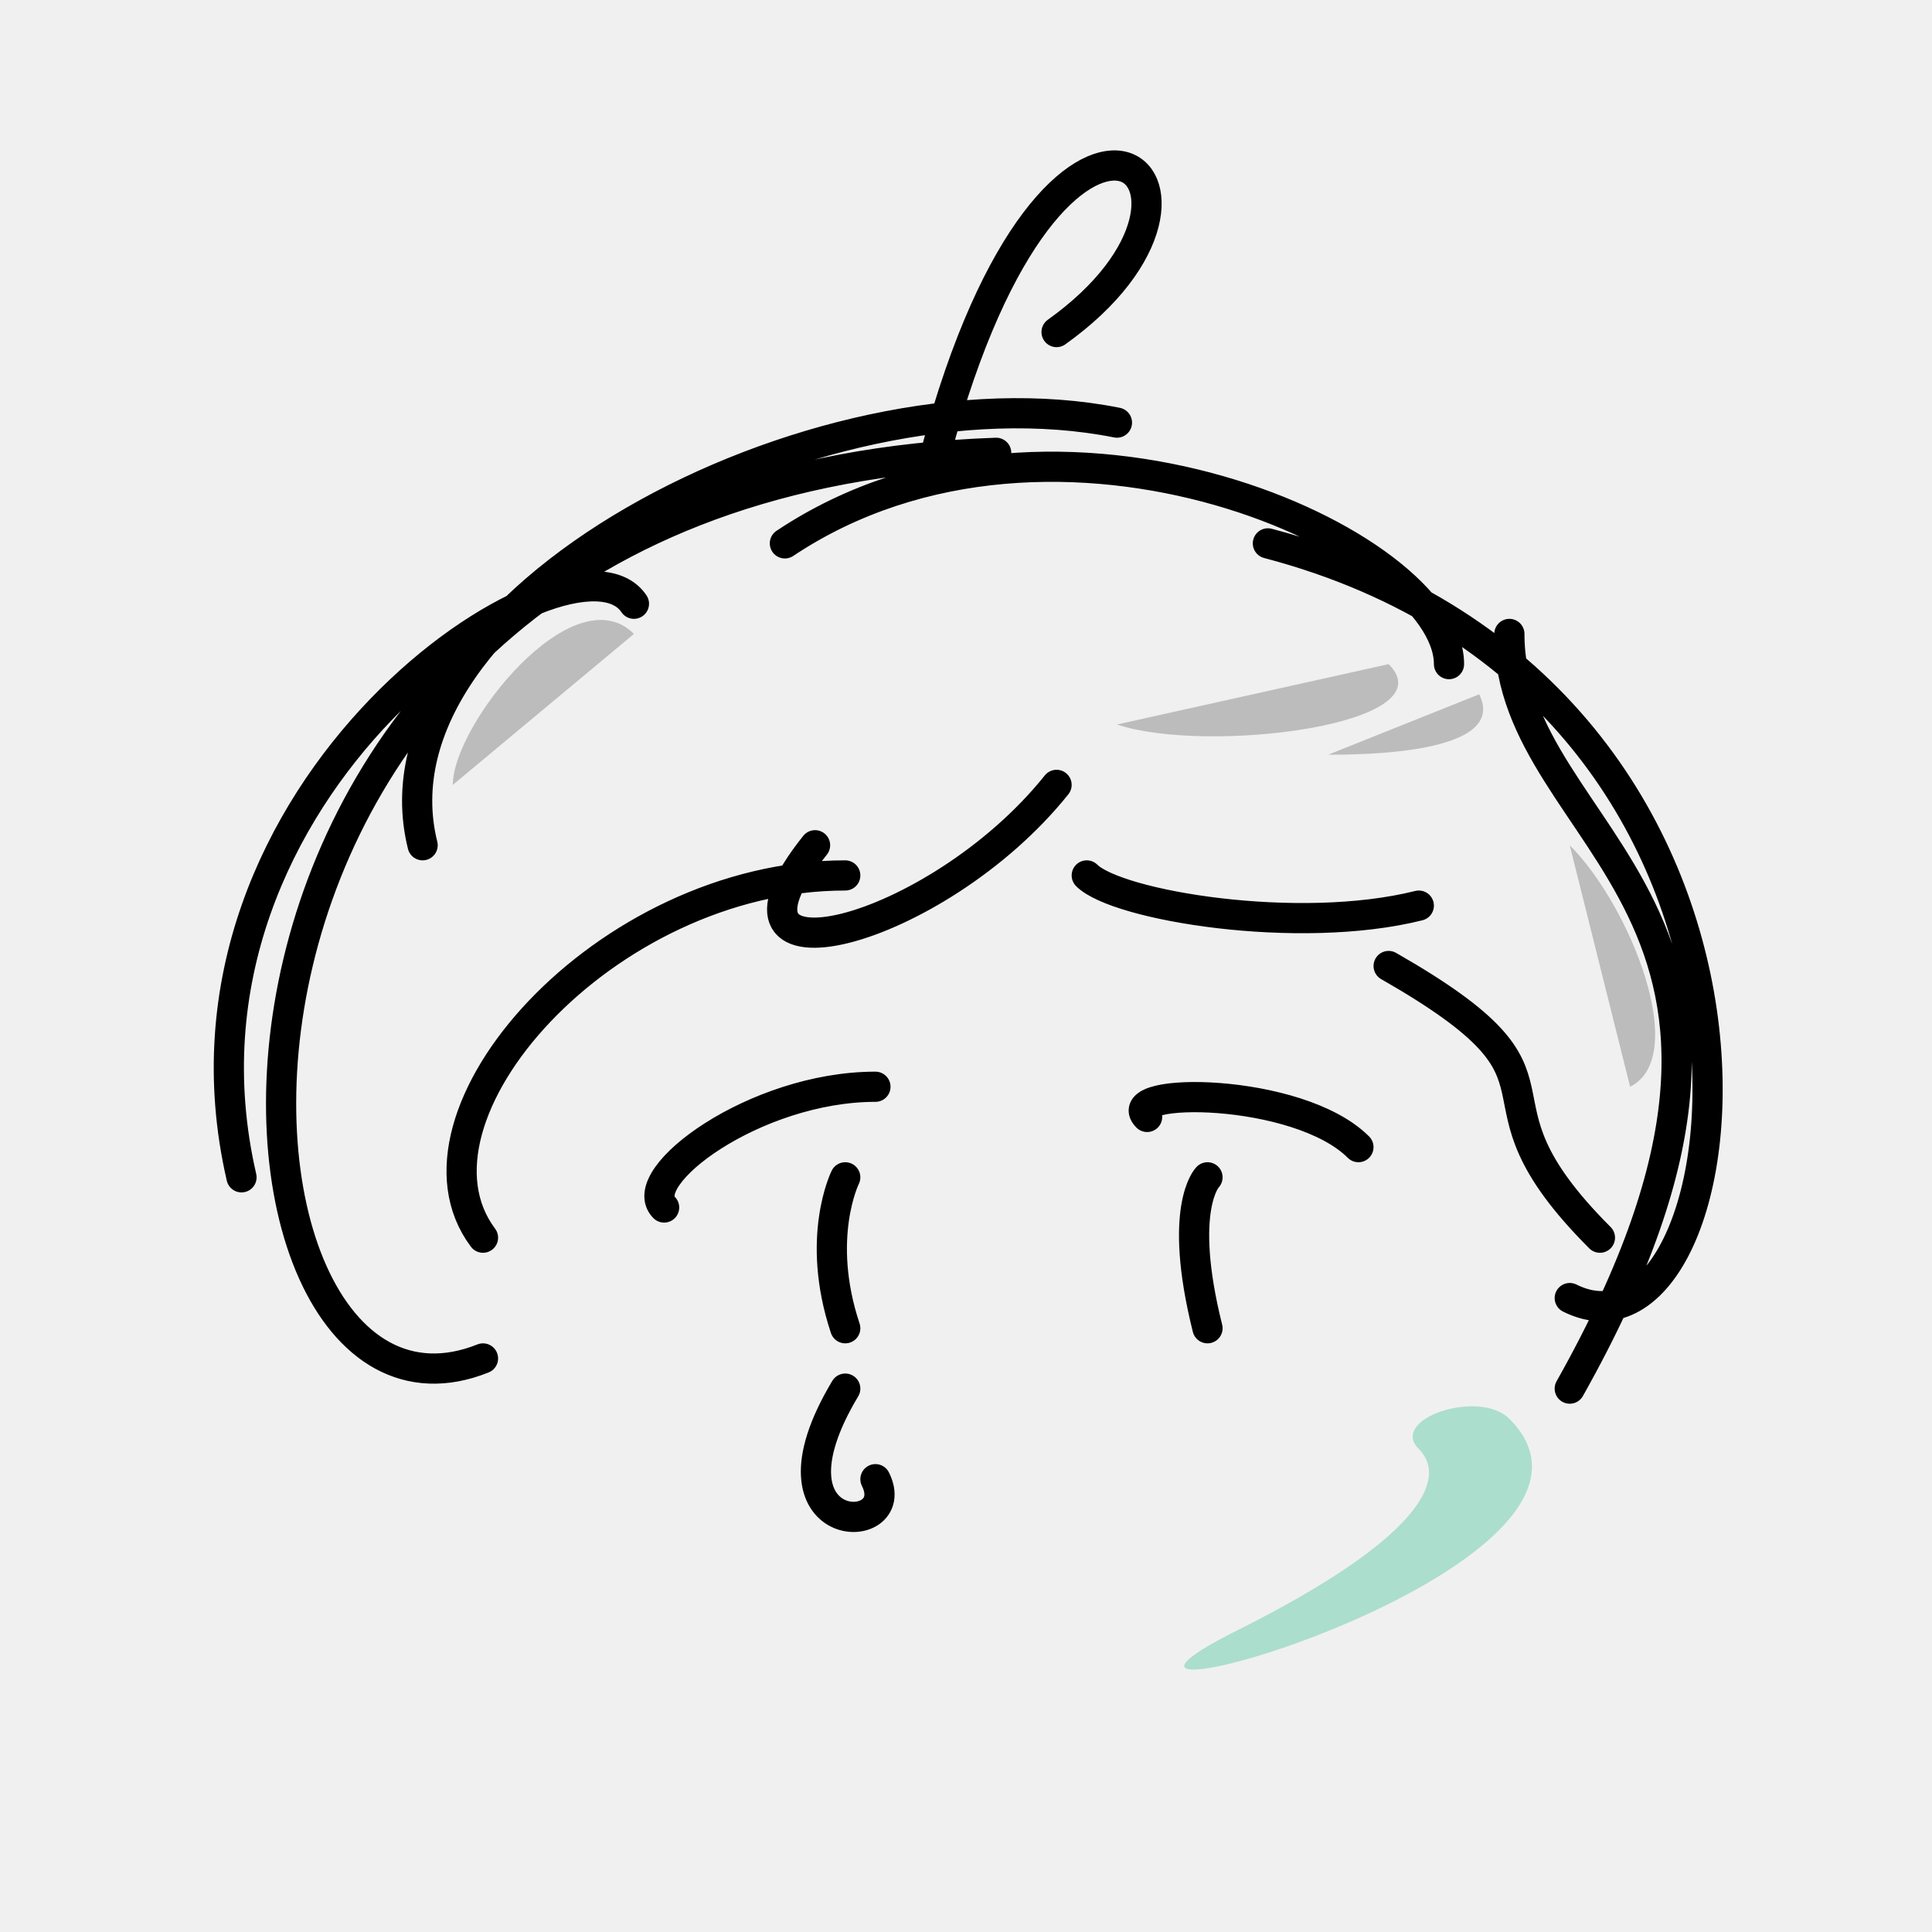
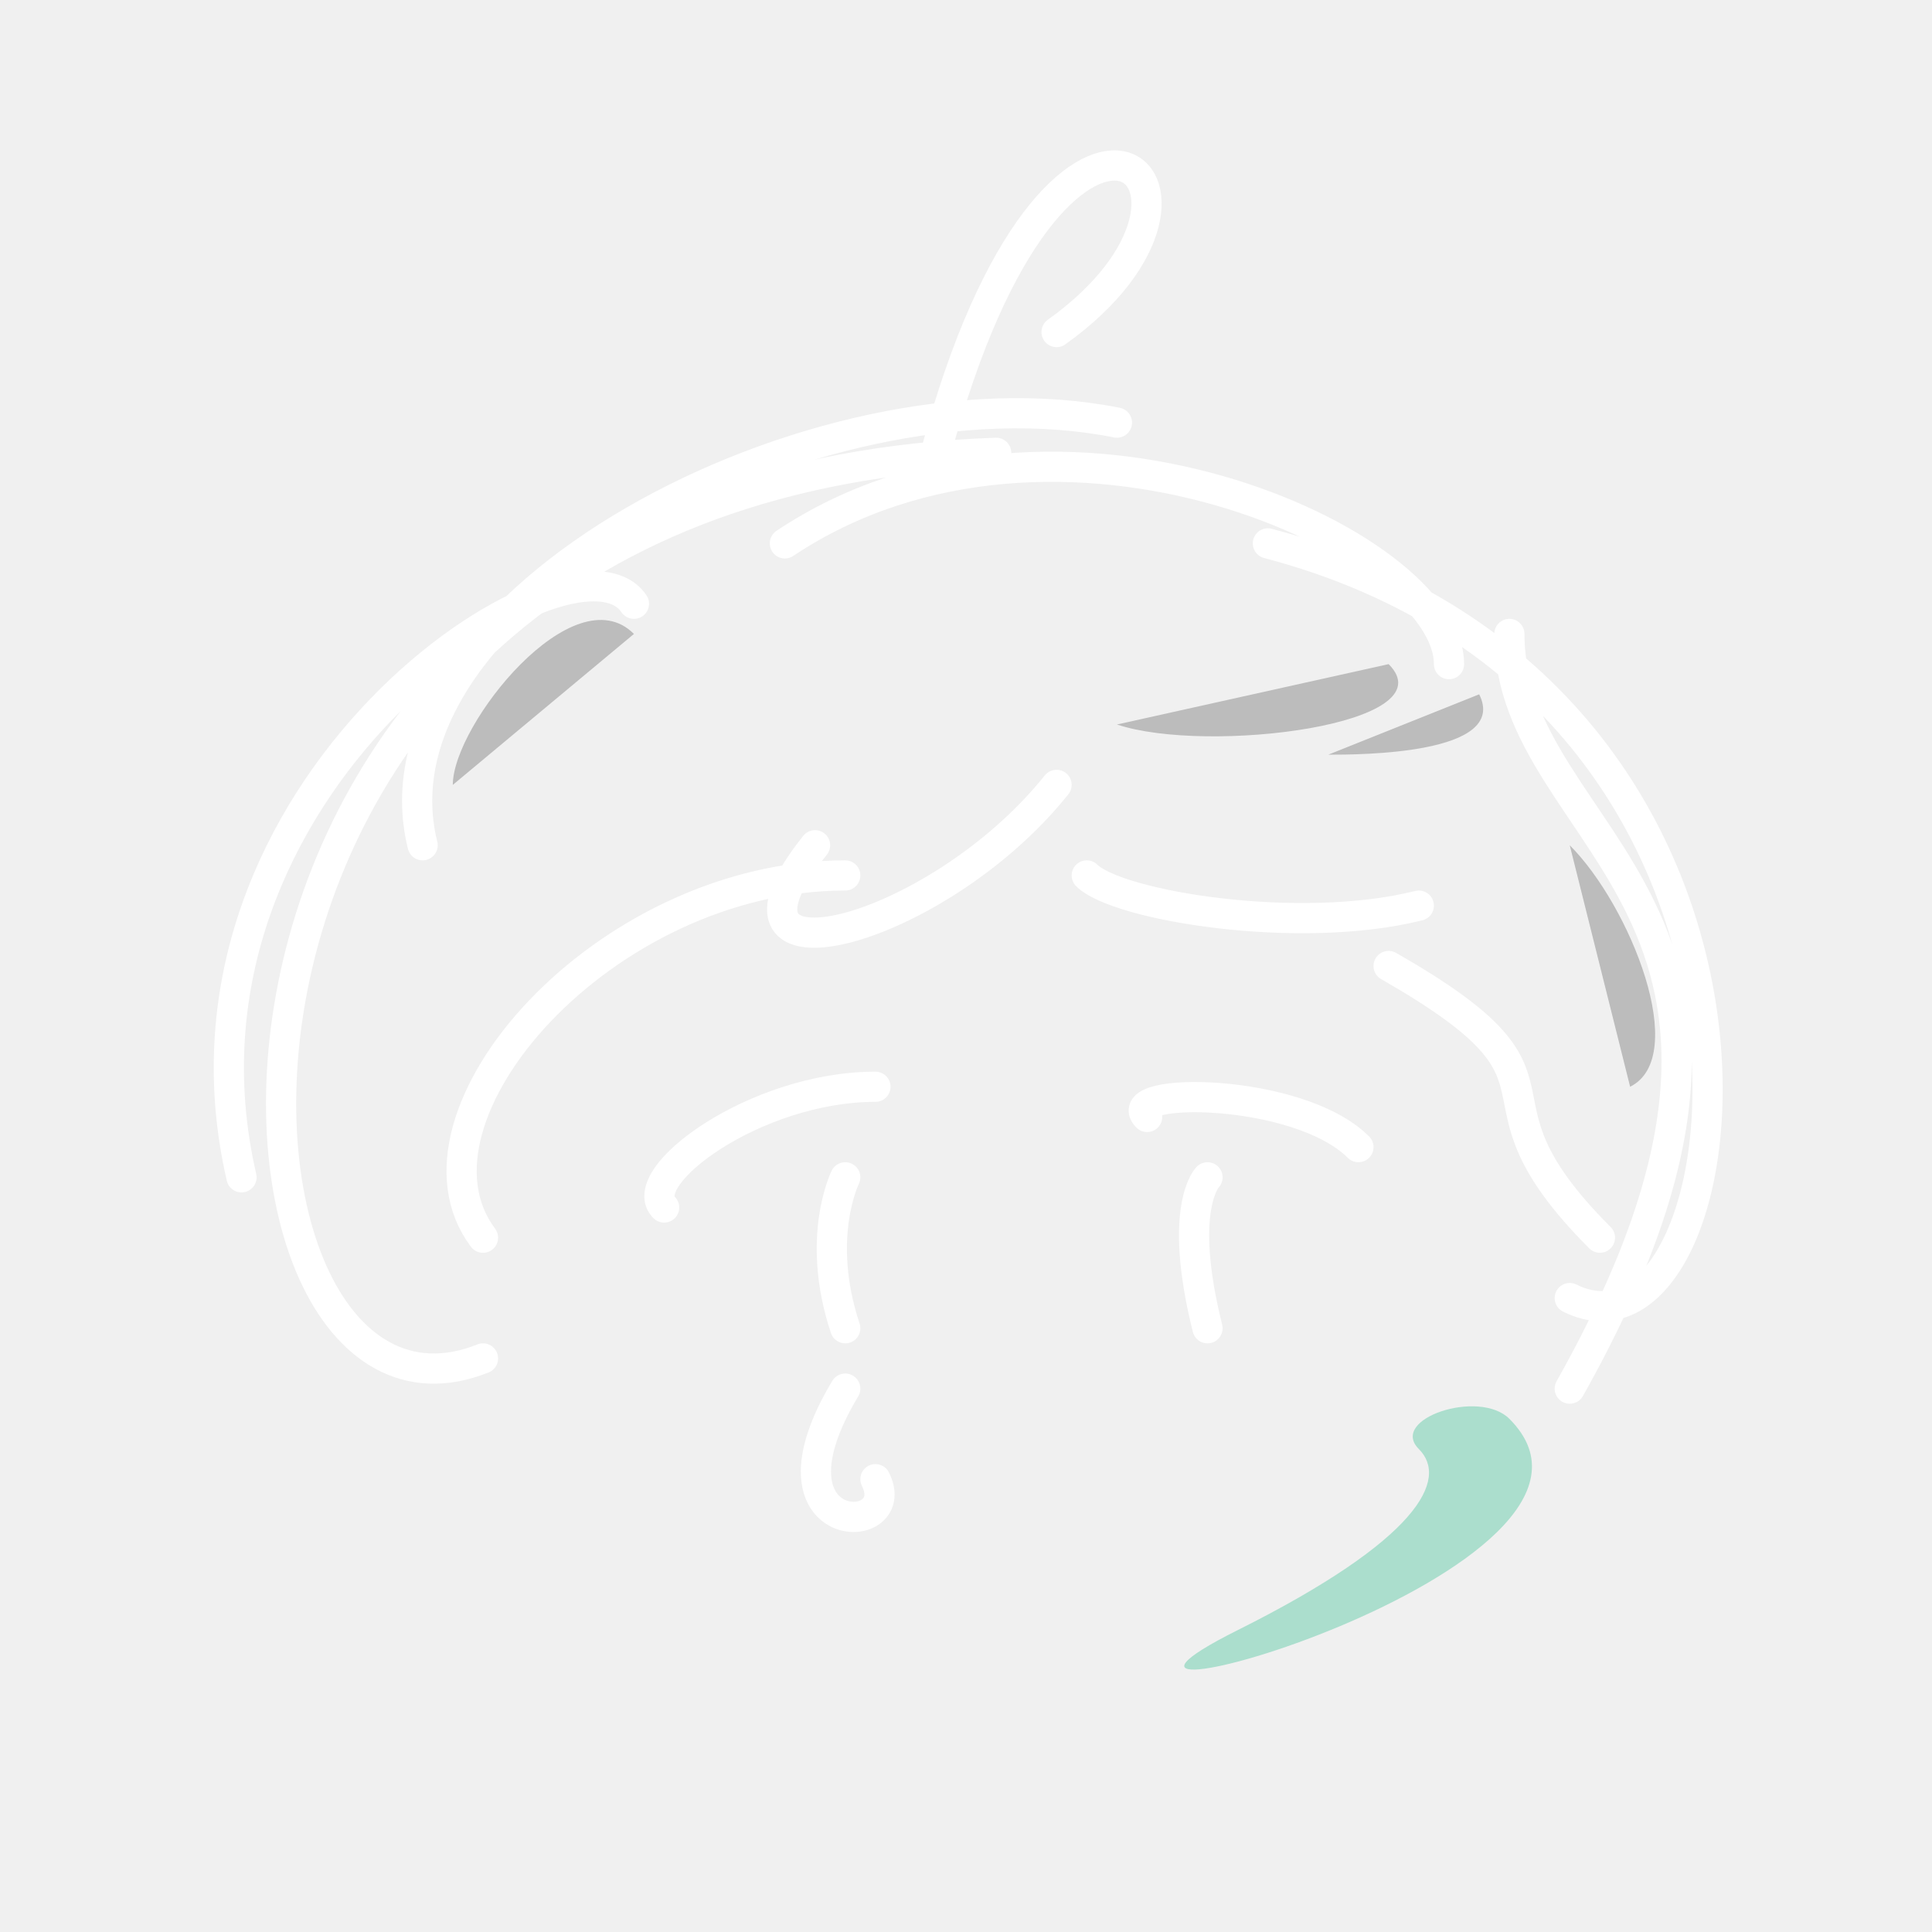
<svg xmlns="http://www.w3.org/2000/svg" width="512" height="512" viewBox="0 0 64 64">
  <style>
- 		.f,.s{stroke-dasharray:49;stroke:#000;stroke-linecap:round;stroke-linejoin:round;stroke-width:1;animation:anm 1s;}
+ 		.f,.s{stroke-dasharray:49 49;stroke:#fff;stroke-linecap:round;stroke-linejoin:round;stroke-width:1;animation:anm 1s;}
		.f{stroke-width:0;opacity:.5;}
		@keyframes anm{0%{stroke-dashoffset:-49;}0%,80%{fill:#0000;stroke-width:inherit;}80%{stroke-dashoffset:0;}}
	</style>
  <path fill="#6ca" class="f" d="M47,48c-1-1,2-2,3-1c5,5-17,11-9,7c6-3,7-5,6-6z" />
  <path fill="#888" class="f" d="M52,28c2,2,4,7,2,8m-5-13c1,2-4,2-5,2m-29,1c0-2,4-7,6-5m25,1c2,2-6,3-9,2" />
  <path fill="none" class="s" d="M52,46c9-16-2-18-2-25m-17-6c-29,1-27,34-17,30m36-2c6,3,9-20-10-25m-14,28c-3,5,2,5,1,3m11-10c0,0-1,1,0,5m-12-5c0,0-1,2,0,5m17-6c-2-2-8-2-7-1m-16,3c-1-1,3-4,7-4m8-22c-10-2-25,6-23,14m32,4c7,4,2,4,7,9m-25-12c-8,0-15,8-12,12m31-11c-4,1-10,0-11-1m-15-9c-2-3-16,6-13,19m23-24c4-15,11-9,4-4m13,11c0-4-13-10-22-4m1,10c-4,5,4,3,8-2" />
</svg>
